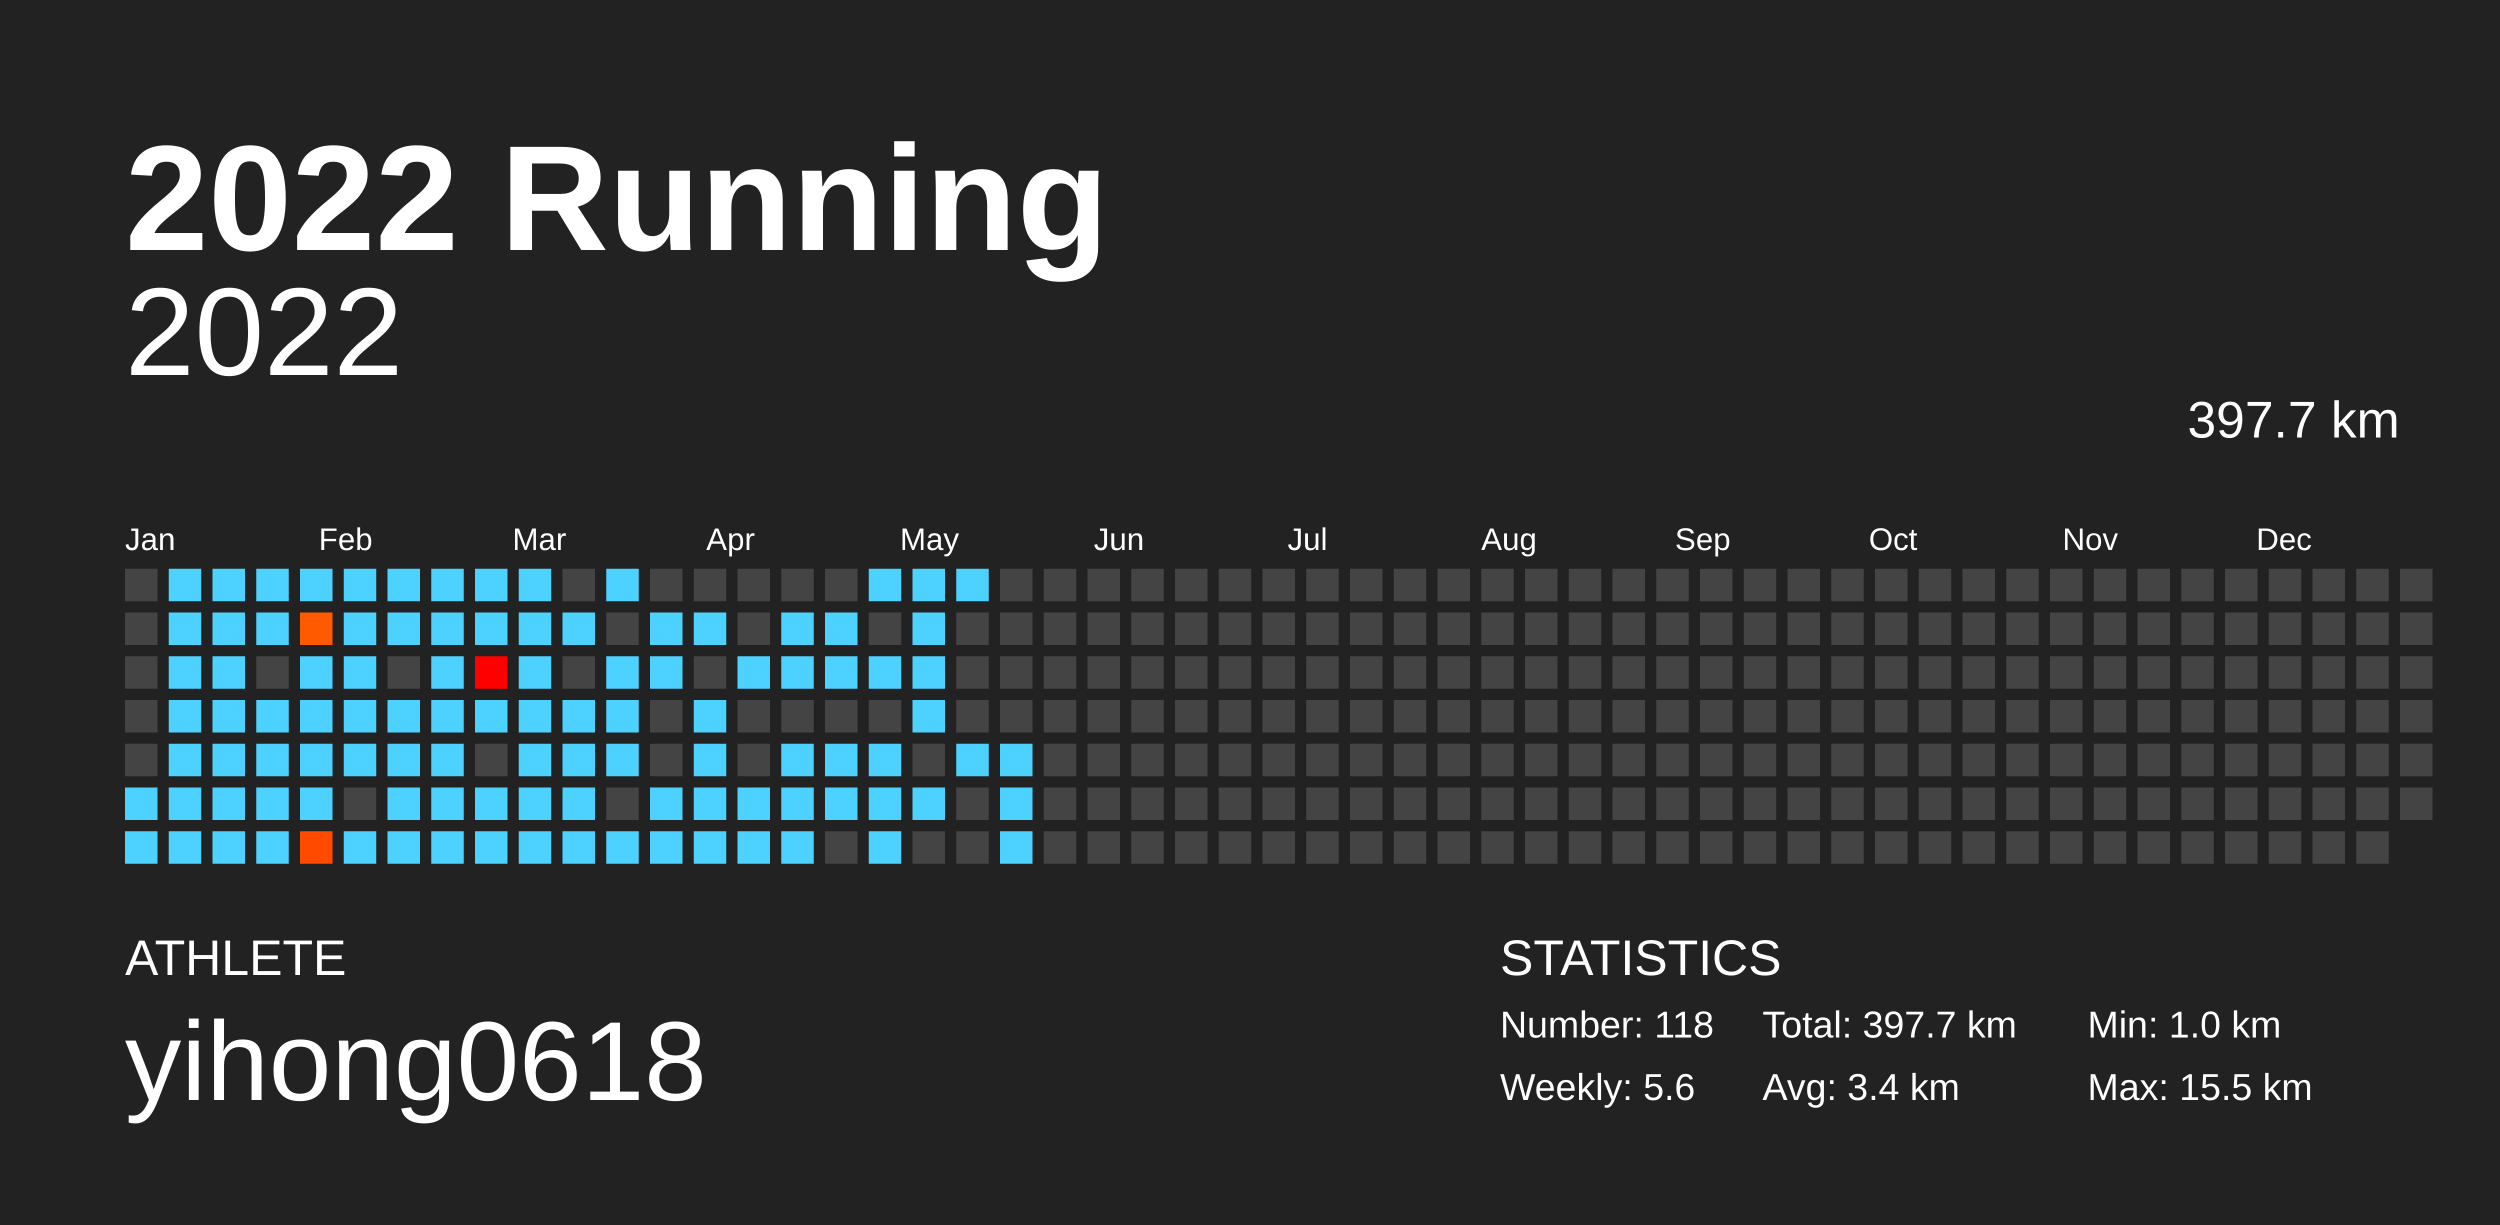
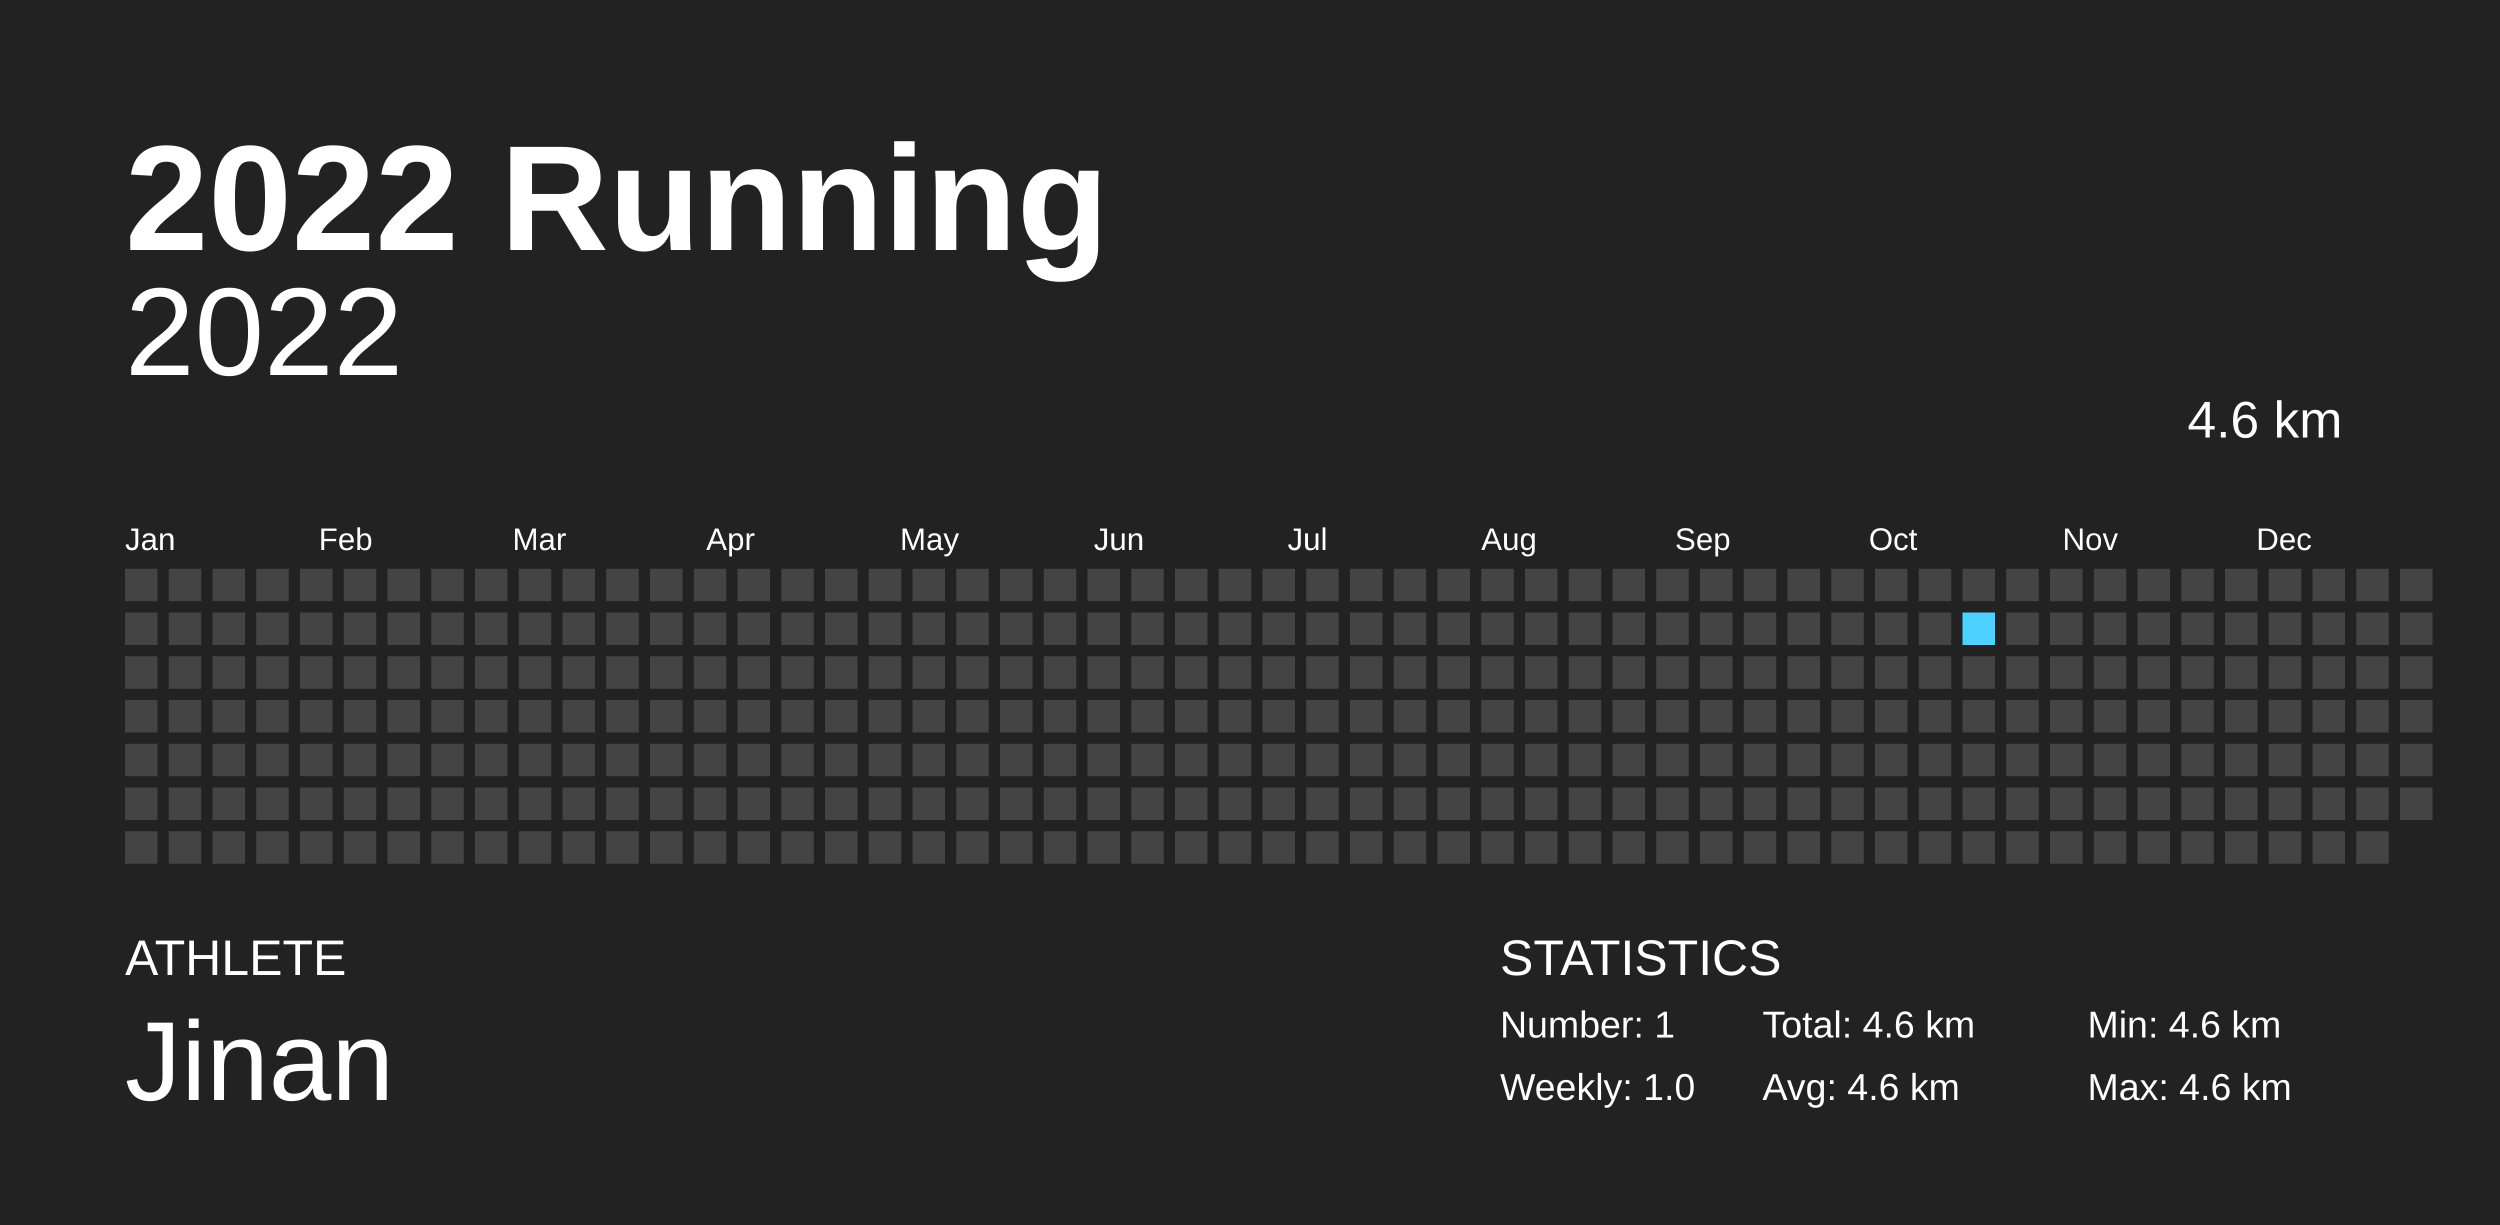
<svg xmlns="http://www.w3.org/2000/svg" baseProfile="full" height="98mm" version="1.1" viewBox="0,0,200,98" width="200mm">
  <defs />
  <rect fill="#222222" height="98" width="200" x="0" y="0" />
  <text fill="#FFFFFF" style="font-size:12px; font-family:Arial; font-weight:bold;" x="10" y="20">2022 Running</text>
  <text fill="#FFFFFF" style="font-size:4px; font-family:Arial" x="10" y="78">ATHLETE</text>
-   <text fill="#FFFFFF" style="font-size:9px; font-family:Arial" x="10" y="88">yihong0618</text>
+   <text fill="#FFFFFF" style="font-size:9px; font-family:Arial" x="10" y="88">Jinan</text>
  <text fill="#FFFFFF" style="font-size:4px; font-family:Arial" x="120" y="78">STATISTICS</text>
-   <text fill="#FFFFFF" style="font-size:3px; font-family:Arial" x="120" y="83">Number: 118</text>
-   <text fill="#FFFFFF" style="font-size:3px; font-family:Arial" x="120" y="88">Weekly: 5.6</text>
-   <text fill="#FFFFFF" style="font-size:3px; font-family:Arial" x="141" y="83">Total: 397.7 km</text>
-   <text fill="#FFFFFF" style="font-size:3px; font-family:Arial" x="141" y="88">Avg: 3.4 km</text>
-   <text fill="#FFFFFF" style="font-size:3px; font-family:Arial" x="167" y="83">Min: 1.0 km</text>
-   <text fill="#FFFFFF" style="font-size:3px; font-family:Arial" x="167" y="88">Max: 15.5 km</text>
+   <text fill="#FFFFFF" style="font-size:3px; font-family:Arial" x="120" y="83">Number: 1</text>
+   <text fill="#FFFFFF" style="font-size:3px; font-family:Arial" x="120" y="88">Weekly: 1.0</text>
+   <text fill="#FFFFFF" style="font-size:3px; font-family:Arial" x="141" y="83">Total: 4.6 km</text>
+   <text fill="#FFFFFF" style="font-size:3px; font-family:Arial" x="141" y="88">Avg: 4.6 km</text>
+   <text fill="#FFFFFF" style="font-size:3px; font-family:Arial" x="167" y="83">Min: 4.6 km</text>
+   <text fill="#FFFFFF" style="font-size:3px; font-family:Arial" x="167" y="88">Max: 4.6 km</text>
  <text alignment-baseline="hanging" fill="#FFFFFF" style="font-size:10.0px; font-family:Arial;" x="10" y="30">2022</text>
-   <text alignment-baseline="hanging" fill="#FFFFFF" style="font-size:4.125px; font-family:Arial;" x="175" y="35">397.7 km</text>
+   <text alignment-baseline="hanging" fill="#FFFFFF" style="font-size:4.125px; font-family:Arial;" x="175" y="35">4.6 km</text>
  <text fill="#FFFFFF" style="font-size:2.5px; font-family:Arial" x="10.0" y="44">Jan</text>
  <text fill="#FFFFFF" style="font-size:2.5px; font-family:Arial" x="25.5" y="44">Feb</text>
  <text fill="#FFFFFF" style="font-size:2.5px; font-family:Arial" x="41.0" y="44">Mar</text>
  <text fill="#FFFFFF" style="font-size:2.5px; font-family:Arial" x="56.5" y="44">Apr</text>
  <text fill="#FFFFFF" style="font-size:2.5px; font-family:Arial" x="72.0" y="44">May</text>
  <text fill="#FFFFFF" style="font-size:2.5px; font-family:Arial" x="87.5" y="44">Jun</text>
  <text fill="#FFFFFF" style="font-size:2.5px; font-family:Arial" x="103.0" y="44">Jul</text>
  <text fill="#FFFFFF" style="font-size:2.5px; font-family:Arial" x="118.5" y="44">Aug</text>
  <text fill="#FFFFFF" style="font-size:2.5px; font-family:Arial" x="134.0" y="44">Sep</text>
  <text fill="#FFFFFF" style="font-size:2.5px; font-family:Arial" x="149.5" y="44">Oct</text>
  <text fill="#FFFFFF" style="font-size:2.5px; font-family:Arial" x="165.0" y="44">Nov</text>
  <text fill="#FFFFFF" style="font-size:2.5px; font-family:Arial" x="180.5" y="44">Dec</text>
  <rect fill="#444444" height="2.6" width="2.6" x="10.0" y="45.5" />
  <rect fill="#444444" height="2.6" width="2.6" x="10.0" y="49.0" />
  <rect fill="#444444" height="2.6" width="2.6" x="10.0" y="52.5" />
  <rect fill="#444444" height="2.6" width="2.6" x="10.0" y="56.0" />
  <rect fill="#444444" height="2.6" width="2.6" x="10.0" y="59.5" />
-   <rect fill="#4dd2ff" height="2.6" width="2.6" x="10.0" y="63.0" />
-   <rect fill="#4dd2ff" height="2.6" width="2.6" x="10.0" y="66.5" />
-   <rect fill="#4dd2ff" height="2.6" width="2.6" x="13.5" y="45.5" />
-   <rect fill="#4dd2ff" height="2.6" width="2.6" x="13.5" y="49.0" />
-   <rect fill="#4dd2ff" height="2.6" width="2.6" x="13.5" y="52.5" />
-   <rect fill="#4dd2ff" height="2.6" width="2.6" x="13.5" y="56.0" />
-   <rect fill="#4dd2ff" height="2.6" width="2.6" x="13.5" y="59.5" />
-   <rect fill="#4dd2ff" height="2.6" width="2.6" x="13.5" y="63.0" />
-   <rect fill="#4dd2ff" height="2.6" width="2.6" x="13.5" y="66.5" />
-   <rect fill="#4dd2ff" height="2.6" width="2.6" x="17.0" y="45.5" />
-   <rect fill="#4dd2ff" height="2.6" width="2.6" x="17.0" y="49.0" />
-   <rect fill="#4dd2ff" height="2.6" width="2.6" x="17.0" y="52.5" />
-   <rect fill="#4dd2ff" height="2.6" width="2.6" x="17.0" y="56.0" />
-   <rect fill="#4dd2ff" height="2.6" width="2.6" x="17.0" y="59.5" />
-   <rect fill="#4dd2ff" height="2.6" width="2.6" x="17.0" y="63.0" />
-   <rect fill="#4dd2ff" height="2.6" width="2.6" x="17.0" y="66.5" />
-   <rect fill="#4dd2ff" height="2.6" width="2.6" x="20.5" y="45.5" />
-   <rect fill="#4dd2ff" height="2.6" width="2.6" x="20.5" y="49.0" />
+   <rect fill="#444444" height="2.6" width="2.6" x="10.0" y="63.0" />
+   <rect fill="#444444" height="2.6" width="2.6" x="10.0" y="66.5" />
+   <rect fill="#444444" height="2.6" width="2.6" x="13.5" y="45.5" />
+   <rect fill="#444444" height="2.6" width="2.6" x="13.5" y="49.0" />
+   <rect fill="#444444" height="2.6" width="2.6" x="13.5" y="52.5" />
+   <rect fill="#444444" height="2.6" width="2.6" x="13.5" y="56.0" />
+   <rect fill="#444444" height="2.6" width="2.6" x="13.5" y="59.5" />
+   <rect fill="#444444" height="2.6" width="2.6" x="13.5" y="63.0" />
+   <rect fill="#444444" height="2.6" width="2.6" x="13.5" y="66.5" />
+   <rect fill="#444444" height="2.6" width="2.6" x="17.0" y="45.5" />
+   <rect fill="#444444" height="2.6" width="2.6" x="17.0" y="49.0" />
+   <rect fill="#444444" height="2.6" width="2.6" x="17.0" y="52.5" />
+   <rect fill="#444444" height="2.6" width="2.6" x="17.0" y="56.0" />
+   <rect fill="#444444" height="2.6" width="2.6" x="17.0" y="59.5" />
+   <rect fill="#444444" height="2.6" width="2.6" x="17.0" y="63.0" />
+   <rect fill="#444444" height="2.6" width="2.6" x="17.0" y="66.5" />
+   <rect fill="#444444" height="2.6" width="2.6" x="20.5" y="45.5" />
+   <rect fill="#444444" height="2.6" width="2.6" x="20.5" y="49.0" />
  <rect fill="#444444" height="2.6" width="2.6" x="20.5" y="52.5" />
-   <rect fill="#4dd2ff" height="2.6" width="2.6" x="20.5" y="56.0" />
-   <rect fill="#4dd2ff" height="2.6" width="2.6" x="20.5" y="59.5" />
-   <rect fill="#4dd2ff" height="2.6" width="2.6" x="20.5" y="63.0" />
-   <rect fill="#4dd2ff" height="2.6" width="2.6" x="20.5" y="66.5" />
-   <rect fill="#4dd2ff" height="2.6" width="2.6" x="24.0" y="45.5" />
-   <rect fill="#ff5a00" height="2.6" width="2.6" x="24.0" y="49.0" />
-   <rect fill="#4dd2ff" height="2.6" width="2.6" x="24.0" y="52.5" />
-   <rect fill="#4dd2ff" height="2.6" width="2.6" x="24.0" y="56.0" />
-   <rect fill="#4dd2ff" height="2.6" width="2.6" x="24.0" y="59.5" />
-   <rect fill="#4dd2ff" height="2.6" width="2.6" x="24.0" y="63.0" />
-   <rect fill="#ff4a00" height="2.6" width="2.6" x="24.0" y="66.5" />
-   <rect fill="#4dd2ff" height="2.6" width="2.6" x="27.5" y="45.5" />
-   <rect fill="#4dd2ff" height="2.6" width="2.6" x="27.5" y="49.0" />
-   <rect fill="#4dd2ff" height="2.6" width="2.6" x="27.5" y="52.5" />
-   <rect fill="#4dd2ff" height="2.6" width="2.6" x="27.5" y="56.0" />
-   <rect fill="#4dd2ff" height="2.6" width="2.6" x="27.5" y="59.5" />
+   <rect fill="#444444" height="2.6" width="2.6" x="20.5" y="56.0" />
+   <rect fill="#444444" height="2.6" width="2.6" x="20.5" y="59.5" />
+   <rect fill="#444444" height="2.6" width="2.6" x="20.5" y="63.0" />
+   <rect fill="#444444" height="2.6" width="2.6" x="20.5" y="66.5" />
+   <rect fill="#444444" height="2.6" width="2.6" x="24.0" y="45.5" />
+   <rect fill="#444444" height="2.6" width="2.6" x="24.0" y="49.0" />
+   <rect fill="#444444" height="2.6" width="2.6" x="24.0" y="52.5" />
+   <rect fill="#444444" height="2.6" width="2.6" x="24.0" y="56.0" />
+   <rect fill="#444444" height="2.6" width="2.6" x="24.0" y="59.5" />
+   <rect fill="#444444" height="2.6" width="2.6" x="24.0" y="63.0" />
+   <rect fill="#444444" height="2.6" width="2.6" x="24.0" y="66.5" />
+   <rect fill="#444444" height="2.6" width="2.6" x="27.5" y="45.5" />
+   <rect fill="#444444" height="2.6" width="2.6" x="27.5" y="49.0" />
+   <rect fill="#444444" height="2.6" width="2.6" x="27.5" y="52.5" />
+   <rect fill="#444444" height="2.6" width="2.6" x="27.5" y="56.0" />
+   <rect fill="#444444" height="2.6" width="2.6" x="27.5" y="59.5" />
  <rect fill="#444444" height="2.6" width="2.6" x="27.5" y="63.0" />
-   <rect fill="#4dd2ff" height="2.6" width="2.6" x="27.5" y="66.5" />
-   <rect fill="#4dd2ff" height="2.6" width="2.6" x="31.0" y="45.5" />
-   <rect fill="#4dd2ff" height="2.6" width="2.6" x="31.0" y="49.0" />
+   <rect fill="#444444" height="2.6" width="2.6" x="27.5" y="66.5" />
+   <rect fill="#444444" height="2.6" width="2.6" x="31.0" y="45.5" />
+   <rect fill="#444444" height="2.6" width="2.6" x="31.0" y="49.0" />
  <rect fill="#444444" height="2.6" width="2.6" x="31.0" y="52.5" />
-   <rect fill="#4dd2ff" height="2.6" width="2.6" x="31.0" y="56.0" />
-   <rect fill="#4dd2ff" height="2.6" width="2.6" x="31.0" y="59.5" />
-   <rect fill="#4dd2ff" height="2.6" width="2.6" x="31.0" y="63.0" />
-   <rect fill="#4dd2ff" height="2.6" width="2.6" x="31.0" y="66.5" />
-   <rect fill="#4dd2ff" height="2.6" width="2.6" x="34.5" y="45.5" />
-   <rect fill="#4dd2ff" height="2.6" width="2.6" x="34.5" y="49.0" />
-   <rect fill="#4dd2ff" height="2.6" width="2.6" x="34.5" y="52.5" />
-   <rect fill="#4dd2ff" height="2.6" width="2.6" x="34.5" y="56.0" />
-   <rect fill="#4dd2ff" height="2.6" width="2.6" x="34.5" y="59.5" />
-   <rect fill="#4dd2ff" height="2.6" width="2.6" x="34.5" y="63.0" />
-   <rect fill="#4dd2ff" height="2.6" width="2.6" x="34.5" y="66.5" />
-   <rect fill="#4dd2ff" height="2.6" width="2.6" x="38.0" y="45.5" />
-   <rect fill="#4dd2ff" height="2.6" width="2.6" x="38.0" y="49.0" />
-   <rect fill="#ff0000" height="2.6" width="2.6" x="38.0" y="52.5" />
-   <rect fill="#4dd2ff" height="2.6" width="2.6" x="38.0" y="56.0" />
+   <rect fill="#444444" height="2.6" width="2.6" x="31.0" y="56.0" />
+   <rect fill="#444444" height="2.6" width="2.6" x="31.0" y="59.5" />
+   <rect fill="#444444" height="2.6" width="2.6" x="31.0" y="63.0" />
+   <rect fill="#444444" height="2.6" width="2.6" x="31.0" y="66.5" />
+   <rect fill="#444444" height="2.6" width="2.6" x="34.5" y="45.5" />
+   <rect fill="#444444" height="2.6" width="2.6" x="34.5" y="49.0" />
+   <rect fill="#444444" height="2.6" width="2.6" x="34.5" y="52.5" />
+   <rect fill="#444444" height="2.6" width="2.6" x="34.5" y="56.0" />
+   <rect fill="#444444" height="2.6" width="2.6" x="34.5" y="59.5" />
+   <rect fill="#444444" height="2.6" width="2.6" x="34.5" y="63.0" />
+   <rect fill="#444444" height="2.6" width="2.6" x="34.5" y="66.5" />
+   <rect fill="#444444" height="2.6" width="2.6" x="38.0" y="45.5" />
+   <rect fill="#444444" height="2.6" width="2.6" x="38.0" y="49.0" />
+   <rect fill="#444444" height="2.6" width="2.6" x="38.0" y="52.5" />
+   <rect fill="#444444" height="2.6" width="2.6" x="38.0" y="56.0" />
  <rect fill="#444444" height="2.6" width="2.6" x="38.0" y="59.5" />
-   <rect fill="#4dd2ff" height="2.6" width="2.6" x="38.0" y="63.0" />
-   <rect fill="#4dd2ff" height="2.6" width="2.6" x="38.0" y="66.5" />
-   <rect fill="#4dd2ff" height="2.6" width="2.6" x="41.5" y="45.5" />
-   <rect fill="#4dd2ff" height="2.6" width="2.6" x="41.5" y="49.0" />
-   <rect fill="#4dd2ff" height="2.6" width="2.6" x="41.5" y="52.5" />
-   <rect fill="#4dd2ff" height="2.6" width="2.6" x="41.5" y="56.0" />
-   <rect fill="#4dd2ff" height="2.6" width="2.6" x="41.5" y="59.5" />
-   <rect fill="#4dd2ff" height="2.6" width="2.6" x="41.5" y="63.0" />
-   <rect fill="#4dd2ff" height="2.6" width="2.6" x="41.5" y="66.5" />
+   <rect fill="#444444" height="2.6" width="2.6" x="38.0" y="63.0" />
+   <rect fill="#444444" height="2.6" width="2.6" x="38.0" y="66.5" />
+   <rect fill="#444444" height="2.6" width="2.6" x="41.5" y="45.5" />
+   <rect fill="#444444" height="2.6" width="2.6" x="41.5" y="49.0" />
+   <rect fill="#444444" height="2.6" width="2.6" x="41.5" y="52.5" />
+   <rect fill="#444444" height="2.6" width="2.6" x="41.5" y="56.0" />
+   <rect fill="#444444" height="2.6" width="2.6" x="41.5" y="59.5" />
+   <rect fill="#444444" height="2.6" width="2.6" x="41.5" y="63.0" />
+   <rect fill="#444444" height="2.6" width="2.6" x="41.5" y="66.5" />
  <rect fill="#444444" height="2.6" width="2.6" x="45.0" y="45.5" />
-   <rect fill="#4dd2ff" height="2.6" width="2.6" x="45.0" y="49.0" />
+   <rect fill="#444444" height="2.6" width="2.6" x="45.0" y="49.0" />
  <rect fill="#444444" height="2.6" width="2.6" x="45.0" y="52.5" />
-   <rect fill="#4dd2ff" height="2.6" width="2.6" x="45.0" y="56.0" />
-   <rect fill="#4dd2ff" height="2.6" width="2.6" x="45.0" y="59.5" />
-   <rect fill="#4dd2ff" height="2.6" width="2.6" x="45.0" y="63.0" />
-   <rect fill="#4dd2ff" height="2.6" width="2.6" x="45.0" y="66.5" />
-   <rect fill="#4dd2ff" height="2.6" width="2.6" x="48.5" y="45.5" />
+   <rect fill="#444444" height="2.6" width="2.6" x="45.0" y="56.0" />
+   <rect fill="#444444" height="2.6" width="2.6" x="45.0" y="59.5" />
+   <rect fill="#444444" height="2.6" width="2.6" x="45.0" y="63.0" />
+   <rect fill="#444444" height="2.6" width="2.6" x="45.0" y="66.5" />
+   <rect fill="#444444" height="2.6" width="2.6" x="48.5" y="45.5" />
  <rect fill="#444444" height="2.6" width="2.6" x="48.5" y="49.0" />
-   <rect fill="#4dd2ff" height="2.6" width="2.6" x="48.5" y="52.5" />
-   <rect fill="#4dd2ff" height="2.6" width="2.6" x="48.5" y="56.0" />
-   <rect fill="#4dd2ff" height="2.6" width="2.6" x="48.5" y="59.5" />
+   <rect fill="#444444" height="2.6" width="2.6" x="48.5" y="52.5" />
+   <rect fill="#444444" height="2.6" width="2.6" x="48.5" y="56.0" />
+   <rect fill="#444444" height="2.6" width="2.6" x="48.5" y="59.5" />
  <rect fill="#444444" height="2.6" width="2.6" x="48.5" y="63.0" />
-   <rect fill="#4dd2ff" height="2.6" width="2.6" x="48.5" y="66.5" />
+   <rect fill="#444444" height="2.6" width="2.6" x="48.5" y="66.5" />
  <rect fill="#444444" height="2.6" width="2.6" x="52.0" y="45.5" />
-   <rect fill="#4dd2ff" height="2.6" width="2.6" x="52.0" y="49.0" />
-   <rect fill="#4dd2ff" height="2.6" width="2.6" x="52.0" y="52.5" />
+   <rect fill="#444444" height="2.6" width="2.6" x="52.0" y="49.0" />
+   <rect fill="#444444" height="2.6" width="2.6" x="52.0" y="52.5" />
  <rect fill="#444444" height="2.6" width="2.6" x="52.0" y="56.0" />
  <rect fill="#444444" height="2.6" width="2.6" x="52.0" y="59.5" />
-   <rect fill="#4dd2ff" height="2.6" width="2.6" x="52.0" y="63.0" />
-   <rect fill="#4dd2ff" height="2.6" width="2.6" x="52.0" y="66.5" />
+   <rect fill="#444444" height="2.6" width="2.6" x="52.0" y="63.0" />
+   <rect fill="#444444" height="2.6" width="2.6" x="52.0" y="66.5" />
  <rect fill="#444444" height="2.6" width="2.6" x="55.5" y="45.5" />
-   <rect fill="#4dd2ff" height="2.6" width="2.6" x="55.5" y="49.0" />
+   <rect fill="#444444" height="2.6" width="2.6" x="55.5" y="49.0" />
  <rect fill="#444444" height="2.6" width="2.6" x="55.5" y="52.5" />
-   <rect fill="#4dd2ff" height="2.6" width="2.6" x="55.5" y="56.0" />
-   <rect fill="#4dd2ff" height="2.6" width="2.6" x="55.5" y="59.5" />
-   <rect fill="#4dd2ff" height="2.6" width="2.6" x="55.5" y="63.0" />
-   <rect fill="#4dd2ff" height="2.6" width="2.6" x="55.5" y="66.5" />
+   <rect fill="#444444" height="2.6" width="2.6" x="55.5" y="56.0" />
+   <rect fill="#444444" height="2.6" width="2.6" x="55.5" y="59.5" />
+   <rect fill="#444444" height="2.6" width="2.6" x="55.5" y="63.0" />
+   <rect fill="#444444" height="2.6" width="2.6" x="55.5" y="66.5" />
  <rect fill="#444444" height="2.6" width="2.6" x="59.0" y="45.5" />
  <rect fill="#444444" height="2.6" width="2.6" x="59.0" y="49.0" />
-   <rect fill="#4dd2ff" height="2.6" width="2.6" x="59.0" y="52.5" />
+   <rect fill="#444444" height="2.6" width="2.6" x="59.0" y="52.5" />
  <rect fill="#444444" height="2.6" width="2.6" x="59.0" y="56.0" />
  <rect fill="#444444" height="2.6" width="2.6" x="59.0" y="59.5" />
-   <rect fill="#4dd2ff" height="2.6" width="2.6" x="59.0" y="63.0" />
-   <rect fill="#4dd2ff" height="2.6" width="2.6" x="59.0" y="66.5" />
+   <rect fill="#444444" height="2.6" width="2.6" x="59.0" y="63.0" />
+   <rect fill="#444444" height="2.6" width="2.6" x="59.0" y="66.5" />
  <rect fill="#444444" height="2.6" width="2.6" x="62.5" y="45.5" />
-   <rect fill="#4dd2ff" height="2.6" width="2.6" x="62.5" y="49.0" />
-   <rect fill="#4dd2ff" height="2.6" width="2.6" x="62.5" y="52.5" />
+   <rect fill="#444444" height="2.6" width="2.6" x="62.5" y="49.0" />
+   <rect fill="#444444" height="2.6" width="2.6" x="62.5" y="52.5" />
  <rect fill="#444444" height="2.6" width="2.6" x="62.5" y="56.0" />
-   <rect fill="#4dd2ff" height="2.6" width="2.6" x="62.5" y="59.5" />
-   <rect fill="#4dd2ff" height="2.6" width="2.6" x="62.5" y="63.0" />
-   <rect fill="#4dd2ff" height="2.6" width="2.6" x="62.5" y="66.5" />
+   <rect fill="#444444" height="2.6" width="2.6" x="62.5" y="59.5" />
+   <rect fill="#444444" height="2.6" width="2.6" x="62.5" y="63.0" />
+   <rect fill="#444444" height="2.6" width="2.6" x="62.5" y="66.5" />
  <rect fill="#444444" height="2.6" width="2.6" x="66.0" y="45.5" />
-   <rect fill="#4dd2ff" height="2.6" width="2.6" x="66.0" y="49.0" />
-   <rect fill="#4dd2ff" height="2.6" width="2.6" x="66.0" y="52.5" />
+   <rect fill="#444444" height="2.6" width="2.6" x="66.0" y="49.0" />
+   <rect fill="#444444" height="2.6" width="2.6" x="66.0" y="52.5" />
  <rect fill="#444444" height="2.6" width="2.6" x="66.0" y="56.0" />
-   <rect fill="#4dd2ff" height="2.6" width="2.6" x="66.0" y="59.5" />
-   <rect fill="#4dd2ff" height="2.6" width="2.6" x="66.0" y="63.0" />
+   <rect fill="#444444" height="2.6" width="2.6" x="66.0" y="59.5" />
+   <rect fill="#444444" height="2.6" width="2.6" x="66.0" y="63.0" />
  <rect fill="#444444" height="2.6" width="2.6" x="66.0" y="66.5" />
-   <rect fill="#4dd2ff" height="2.6" width="2.6" x="69.5" y="45.5" />
+   <rect fill="#444444" height="2.6" width="2.6" x="69.5" y="45.5" />
  <rect fill="#444444" height="2.6" width="2.6" x="69.5" y="49.0" />
-   <rect fill="#4dd2ff" height="2.6" width="2.6" x="69.5" y="52.5" />
+   <rect fill="#444444" height="2.6" width="2.6" x="69.5" y="52.5" />
  <rect fill="#444444" height="2.6" width="2.6" x="69.5" y="56.0" />
-   <rect fill="#4dd2ff" height="2.6" width="2.6" x="69.5" y="59.5" />
-   <rect fill="#4dd2ff" height="2.6" width="2.6" x="69.5" y="63.0" />
-   <rect fill="#4dd2ff" height="2.6" width="2.6" x="69.5" y="66.5" />
-   <rect fill="#4dd2ff" height="2.6" width="2.6" x="73.0" y="45.5" />
-   <rect fill="#4dd2ff" height="2.6" width="2.6" x="73.0" y="49.0" />
-   <rect fill="#4dd2ff" height="2.6" width="2.6" x="73.0" y="52.5" />
-   <rect fill="#4dd2ff" height="2.6" width="2.6" x="73.0" y="56.0" />
+   <rect fill="#444444" height="2.6" width="2.6" x="69.5" y="59.5" />
+   <rect fill="#444444" height="2.6" width="2.6" x="69.5" y="63.0" />
+   <rect fill="#444444" height="2.6" width="2.6" x="69.5" y="66.5" />
+   <rect fill="#444444" height="2.6" width="2.6" x="73.0" y="45.5" />
+   <rect fill="#444444" height="2.6" width="2.6" x="73.0" y="49.0" />
+   <rect fill="#444444" height="2.6" width="2.6" x="73.0" y="52.5" />
+   <rect fill="#444444" height="2.6" width="2.6" x="73.0" y="56.0" />
  <rect fill="#444444" height="2.6" width="2.6" x="73.0" y="59.5" />
-   <rect fill="#4dd2ff" height="2.6" width="2.6" x="73.0" y="63.0" />
+   <rect fill="#444444" height="2.6" width="2.6" x="73.0" y="63.0" />
  <rect fill="#444444" height="2.6" width="2.6" x="73.0" y="66.5" />
-   <rect fill="#4dd2ff" height="2.6" width="2.6" x="76.5" y="45.5" />
+   <rect fill="#444444" height="2.6" width="2.6" x="76.5" y="45.5" />
  <rect fill="#444444" height="2.6" width="2.6" x="76.5" y="49.0" />
  <rect fill="#444444" height="2.6" width="2.6" x="76.5" y="52.5" />
  <rect fill="#444444" height="2.6" width="2.6" x="76.5" y="56.0" />
-   <rect fill="#4dd2ff" height="2.6" width="2.6" x="76.5" y="59.5" />
+   <rect fill="#444444" height="2.6" width="2.6" x="76.5" y="59.5" />
  <rect fill="#444444" height="2.6" width="2.6" x="76.5" y="63.0" />
  <rect fill="#444444" height="2.6" width="2.6" x="76.5" y="66.5" />
  <rect fill="#444444" height="2.6" width="2.6" x="80.0" y="45.5" />
  <rect fill="#444444" height="2.6" width="2.6" x="80.0" y="49.0" />
  <rect fill="#444444" height="2.6" width="2.6" x="80.0" y="52.5" />
  <rect fill="#444444" height="2.6" width="2.6" x="80.0" y="56.0" />
-   <rect fill="#4dd2ff" height="2.6" width="2.6" x="80.0" y="59.5" />
-   <rect fill="#4dd2ff" height="2.6" width="2.6" x="80.0" y="63.0" />
-   <rect fill="#4dd2ff" height="2.6" width="2.6" x="80.0" y="66.5" />
+   <rect fill="#444444" height="2.6" width="2.6" x="80.0" y="59.5" />
+   <rect fill="#444444" height="2.6" width="2.6" x="80.0" y="63.0" />
+   <rect fill="#444444" height="2.6" width="2.6" x="80.0" y="66.5" />
  <rect fill="#444444" height="2.6" width="2.6" x="83.5" y="45.5" />
  <rect fill="#444444" height="2.6" width="2.6" x="83.5" y="49.0" />
  <rect fill="#444444" height="2.6" width="2.6" x="83.5" y="52.5" />
  <rect fill="#444444" height="2.6" width="2.6" x="83.5" y="56.0" />
  <rect fill="#444444" height="2.6" width="2.6" x="83.5" y="59.5" />
  <rect fill="#444444" height="2.6" width="2.6" x="83.5" y="63.0" />
  <rect fill="#444444" height="2.6" width="2.6" x="83.5" y="66.5" />
  <rect fill="#444444" height="2.6" width="2.6" x="87.0" y="45.5" />
  <rect fill="#444444" height="2.6" width="2.6" x="87.0" y="49.0" />
  <rect fill="#444444" height="2.6" width="2.6" x="87.0" y="52.5" />
  <rect fill="#444444" height="2.6" width="2.6" x="87.0" y="56.0" />
  <rect fill="#444444" height="2.6" width="2.6" x="87.0" y="59.5" />
  <rect fill="#444444" height="2.6" width="2.6" x="87.0" y="63.0" />
  <rect fill="#444444" height="2.6" width="2.6" x="87.0" y="66.5" />
  <rect fill="#444444" height="2.6" width="2.6" x="90.5" y="45.5" />
  <rect fill="#444444" height="2.6" width="2.6" x="90.5" y="49.0" />
  <rect fill="#444444" height="2.6" width="2.6" x="90.5" y="52.5" />
  <rect fill="#444444" height="2.6" width="2.6" x="90.5" y="56.0" />
  <rect fill="#444444" height="2.6" width="2.6" x="90.5" y="59.5" />
  <rect fill="#444444" height="2.6" width="2.6" x="90.5" y="63.0" />
  <rect fill="#444444" height="2.6" width="2.6" x="90.5" y="66.5" />
  <rect fill="#444444" height="2.6" width="2.6" x="94.0" y="45.5" />
  <rect fill="#444444" height="2.6" width="2.6" x="94.0" y="49.0" />
  <rect fill="#444444" height="2.6" width="2.6" x="94.0" y="52.5" />
  <rect fill="#444444" height="2.6" width="2.6" x="94.0" y="56.0" />
  <rect fill="#444444" height="2.6" width="2.6" x="94.0" y="59.5" />
  <rect fill="#444444" height="2.6" width="2.6" x="94.0" y="63.0" />
  <rect fill="#444444" height="2.6" width="2.6" x="94.0" y="66.5" />
  <rect fill="#444444" height="2.6" width="2.6" x="97.5" y="45.5" />
  <rect fill="#444444" height="2.6" width="2.6" x="97.5" y="49.0" />
  <rect fill="#444444" height="2.6" width="2.6" x="97.5" y="52.5" />
  <rect fill="#444444" height="2.6" width="2.6" x="97.5" y="56.0" />
  <rect fill="#444444" height="2.6" width="2.6" x="97.5" y="59.5" />
  <rect fill="#444444" height="2.6" width="2.6" x="97.5" y="63.0" />
  <rect fill="#444444" height="2.6" width="2.6" x="97.5" y="66.5" />
  <rect fill="#444444" height="2.6" width="2.6" x="101.0" y="45.5" />
  <rect fill="#444444" height="2.6" width="2.6" x="101.0" y="49.0" />
  <rect fill="#444444" height="2.6" width="2.6" x="101.0" y="52.5" />
  <rect fill="#444444" height="2.6" width="2.6" x="101.0" y="56.0" />
  <rect fill="#444444" height="2.6" width="2.6" x="101.0" y="59.5" />
  <rect fill="#444444" height="2.6" width="2.6" x="101.0" y="63.0" />
  <rect fill="#444444" height="2.6" width="2.6" x="101.0" y="66.5" />
  <rect fill="#444444" height="2.6" width="2.6" x="104.5" y="45.5" />
  <rect fill="#444444" height="2.6" width="2.6" x="104.5" y="49.0" />
  <rect fill="#444444" height="2.6" width="2.6" x="104.5" y="52.5" />
  <rect fill="#444444" height="2.6" width="2.6" x="104.5" y="56.0" />
  <rect fill="#444444" height="2.6" width="2.6" x="104.5" y="59.5" />
  <rect fill="#444444" height="2.6" width="2.6" x="104.5" y="63.0" />
  <rect fill="#444444" height="2.6" width="2.6" x="104.5" y="66.5" />
  <rect fill="#444444" height="2.6" width="2.6" x="108.0" y="45.5" />
  <rect fill="#444444" height="2.6" width="2.6" x="108.0" y="49.0" />
  <rect fill="#444444" height="2.6" width="2.6" x="108.0" y="52.5" />
  <rect fill="#444444" height="2.6" width="2.6" x="108.0" y="56.0" />
  <rect fill="#444444" height="2.6" width="2.6" x="108.0" y="59.5" />
  <rect fill="#444444" height="2.6" width="2.6" x="108.0" y="63.0" />
  <rect fill="#444444" height="2.6" width="2.6" x="108.0" y="66.5" />
  <rect fill="#444444" height="2.6" width="2.6" x="111.5" y="45.5" />
  <rect fill="#444444" height="2.6" width="2.6" x="111.5" y="49.0" />
  <rect fill="#444444" height="2.6" width="2.6" x="111.5" y="52.5" />
  <rect fill="#444444" height="2.6" width="2.6" x="111.5" y="56.0" />
  <rect fill="#444444" height="2.6" width="2.6" x="111.5" y="59.5" />
  <rect fill="#444444" height="2.6" width="2.6" x="111.5" y="63.0" />
  <rect fill="#444444" height="2.6" width="2.6" x="111.5" y="66.5" />
  <rect fill="#444444" height="2.6" width="2.6" x="115.0" y="45.5" />
  <rect fill="#444444" height="2.6" width="2.6" x="115.0" y="49.0" />
  <rect fill="#444444" height="2.6" width="2.6" x="115.0" y="52.5" />
  <rect fill="#444444" height="2.6" width="2.6" x="115.0" y="56.0" />
  <rect fill="#444444" height="2.6" width="2.6" x="115.0" y="59.5" />
  <rect fill="#444444" height="2.6" width="2.6" x="115.0" y="63.0" />
  <rect fill="#444444" height="2.6" width="2.6" x="115.0" y="66.5" />
  <rect fill="#444444" height="2.6" width="2.6" x="118.5" y="45.5" />
  <rect fill="#444444" height="2.6" width="2.6" x="118.5" y="49.0" />
  <rect fill="#444444" height="2.6" width="2.6" x="118.5" y="52.5" />
  <rect fill="#444444" height="2.6" width="2.6" x="118.5" y="56.0" />
  <rect fill="#444444" height="2.6" width="2.6" x="118.5" y="59.5" />
  <rect fill="#444444" height="2.6" width="2.6" x="118.5" y="63.0" />
  <rect fill="#444444" height="2.6" width="2.6" x="118.5" y="66.5" />
  <rect fill="#444444" height="2.6" width="2.6" x="122.0" y="45.5" />
  <rect fill="#444444" height="2.6" width="2.6" x="122.0" y="49.0" />
  <rect fill="#444444" height="2.6" width="2.6" x="122.0" y="52.5" />
  <rect fill="#444444" height="2.6" width="2.6" x="122.0" y="56.0" />
  <rect fill="#444444" height="2.6" width="2.6" x="122.0" y="59.5" />
  <rect fill="#444444" height="2.6" width="2.6" x="122.0" y="63.0" />
  <rect fill="#444444" height="2.6" width="2.6" x="122.0" y="66.5" />
  <rect fill="#444444" height="2.6" width="2.6" x="125.5" y="45.5" />
  <rect fill="#444444" height="2.6" width="2.6" x="125.5" y="49.0" />
  <rect fill="#444444" height="2.6" width="2.6" x="125.5" y="52.5" />
  <rect fill="#444444" height="2.6" width="2.6" x="125.5" y="56.0" />
  <rect fill="#444444" height="2.6" width="2.6" x="125.5" y="59.5" />
  <rect fill="#444444" height="2.6" width="2.6" x="125.5" y="63.0" />
  <rect fill="#444444" height="2.6" width="2.6" x="125.5" y="66.5" />
  <rect fill="#444444" height="2.6" width="2.6" x="129.0" y="45.5" />
  <rect fill="#444444" height="2.6" width="2.6" x="129.0" y="49.0" />
  <rect fill="#444444" height="2.6" width="2.6" x="129.0" y="52.5" />
  <rect fill="#444444" height="2.6" width="2.6" x="129.0" y="56.0" />
  <rect fill="#444444" height="2.6" width="2.6" x="129.0" y="59.5" />
  <rect fill="#444444" height="2.6" width="2.6" x="129.0" y="63.0" />
  <rect fill="#444444" height="2.6" width="2.6" x="129.0" y="66.5" />
  <rect fill="#444444" height="2.6" width="2.6" x="132.5" y="45.5" />
  <rect fill="#444444" height="2.6" width="2.6" x="132.5" y="49.0" />
  <rect fill="#444444" height="2.6" width="2.6" x="132.5" y="52.5" />
  <rect fill="#444444" height="2.6" width="2.6" x="132.5" y="56.0" />
  <rect fill="#444444" height="2.6" width="2.6" x="132.5" y="59.5" />
  <rect fill="#444444" height="2.6" width="2.6" x="132.5" y="63.0" />
  <rect fill="#444444" height="2.6" width="2.6" x="132.5" y="66.5" />
  <rect fill="#444444" height="2.6" width="2.6" x="136.0" y="45.5" />
  <rect fill="#444444" height="2.6" width="2.6" x="136.0" y="49.0" />
  <rect fill="#444444" height="2.6" width="2.6" x="136.0" y="52.5" />
  <rect fill="#444444" height="2.6" width="2.6" x="136.0" y="56.0" />
  <rect fill="#444444" height="2.6" width="2.6" x="136.0" y="59.5" />
  <rect fill="#444444" height="2.6" width="2.6" x="136.0" y="63.0" />
  <rect fill="#444444" height="2.6" width="2.6" x="136.0" y="66.5" />
  <rect fill="#444444" height="2.6" width="2.6" x="139.5" y="45.5" />
  <rect fill="#444444" height="2.6" width="2.6" x="139.5" y="49.0" />
  <rect fill="#444444" height="2.6" width="2.6" x="139.5" y="52.5" />
  <rect fill="#444444" height="2.6" width="2.6" x="139.5" y="56.0" />
  <rect fill="#444444" height="2.6" width="2.6" x="139.5" y="59.5" />
  <rect fill="#444444" height="2.6" width="2.6" x="139.5" y="63.0" />
  <rect fill="#444444" height="2.6" width="2.6" x="139.5" y="66.5" />
  <rect fill="#444444" height="2.6" width="2.6" x="143.0" y="45.5" />
  <rect fill="#444444" height="2.6" width="2.6" x="143.0" y="49.0" />
  <rect fill="#444444" height="2.6" width="2.6" x="143.0" y="52.5" />
  <rect fill="#444444" height="2.6" width="2.6" x="143.0" y="56.0" />
  <rect fill="#444444" height="2.6" width="2.6" x="143.0" y="59.5" />
  <rect fill="#444444" height="2.6" width="2.6" x="143.0" y="63.0" />
  <rect fill="#444444" height="2.6" width="2.6" x="143.0" y="66.5" />
  <rect fill="#444444" height="2.6" width="2.6" x="146.5" y="45.5" />
  <rect fill="#444444" height="2.6" width="2.6" x="146.5" y="49.0" />
  <rect fill="#444444" height="2.6" width="2.6" x="146.5" y="52.5" />
  <rect fill="#444444" height="2.6" width="2.6" x="146.5" y="56.0" />
  <rect fill="#444444" height="2.6" width="2.6" x="146.5" y="59.5" />
  <rect fill="#444444" height="2.6" width="2.6" x="146.5" y="63.0" />
  <rect fill="#444444" height="2.6" width="2.6" x="146.5" y="66.5" />
  <rect fill="#444444" height="2.6" width="2.6" x="150.0" y="45.5" />
  <rect fill="#444444" height="2.6" width="2.6" x="150.0" y="49.0" />
  <rect fill="#444444" height="2.6" width="2.6" x="150.0" y="52.5" />
  <rect fill="#444444" height="2.6" width="2.6" x="150.0" y="56.0" />
  <rect fill="#444444" height="2.6" width="2.6" x="150.0" y="59.5" />
  <rect fill="#444444" height="2.6" width="2.6" x="150.0" y="63.0" />
  <rect fill="#444444" height="2.6" width="2.6" x="150.0" y="66.5" />
  <rect fill="#444444" height="2.6" width="2.6" x="153.5" y="45.5" />
  <rect fill="#444444" height="2.6" width="2.6" x="153.5" y="49.0" />
  <rect fill="#444444" height="2.6" width="2.6" x="153.5" y="52.5" />
  <rect fill="#444444" height="2.6" width="2.6" x="153.5" y="56.0" />
  <rect fill="#444444" height="2.6" width="2.6" x="153.5" y="59.5" />
  <rect fill="#444444" height="2.6" width="2.6" x="153.5" y="63.0" />
  <rect fill="#444444" height="2.6" width="2.6" x="153.5" y="66.5" />
  <rect fill="#444444" height="2.6" width="2.6" x="157.0" y="45.5" />
-   <rect fill="#444444" height="2.6" width="2.6" x="157.0" y="49.0" />
+   <rect fill="#4DD2FF" height="2.6" width="2.6" x="157.0" y="49.0" />
  <rect fill="#444444" height="2.6" width="2.6" x="157.0" y="52.5" />
  <rect fill="#444444" height="2.6" width="2.6" x="157.0" y="56.0" />
  <rect fill="#444444" height="2.6" width="2.6" x="157.0" y="59.5" />
  <rect fill="#444444" height="2.6" width="2.6" x="157.0" y="63.0" />
  <rect fill="#444444" height="2.6" width="2.6" x="157.0" y="66.5" />
  <rect fill="#444444" height="2.6" width="2.6" x="160.5" y="45.5" />
  <rect fill="#444444" height="2.6" width="2.6" x="160.5" y="49.0" />
  <rect fill="#444444" height="2.6" width="2.6" x="160.5" y="52.5" />
  <rect fill="#444444" height="2.6" width="2.6" x="160.5" y="56.0" />
  <rect fill="#444444" height="2.6" width="2.6" x="160.5" y="59.5" />
  <rect fill="#444444" height="2.6" width="2.6" x="160.5" y="63.0" />
  <rect fill="#444444" height="2.6" width="2.6" x="160.5" y="66.5" />
  <rect fill="#444444" height="2.6" width="2.6" x="164.0" y="45.5" />
  <rect fill="#444444" height="2.6" width="2.6" x="164.0" y="49.0" />
  <rect fill="#444444" height="2.6" width="2.6" x="164.0" y="52.5" />
  <rect fill="#444444" height="2.6" width="2.6" x="164.0" y="56.0" />
  <rect fill="#444444" height="2.6" width="2.6" x="164.0" y="59.5" />
  <rect fill="#444444" height="2.6" width="2.6" x="164.0" y="63.0" />
  <rect fill="#444444" height="2.6" width="2.6" x="164.0" y="66.5" />
  <rect fill="#444444" height="2.6" width="2.6" x="167.5" y="45.5" />
  <rect fill="#444444" height="2.6" width="2.6" x="167.5" y="49.0" />
  <rect fill="#444444" height="2.6" width="2.6" x="167.5" y="52.5" />
  <rect fill="#444444" height="2.6" width="2.6" x="167.5" y="56.0" />
  <rect fill="#444444" height="2.6" width="2.6" x="167.5" y="59.5" />
  <rect fill="#444444" height="2.6" width="2.6" x="167.5" y="63.0" />
  <rect fill="#444444" height="2.6" width="2.6" x="167.5" y="66.5" />
  <rect fill="#444444" height="2.6" width="2.6" x="171.0" y="45.5" />
  <rect fill="#444444" height="2.6" width="2.6" x="171.0" y="49.0" />
  <rect fill="#444444" height="2.6" width="2.6" x="171.0" y="52.5" />
  <rect fill="#444444" height="2.6" width="2.6" x="171.0" y="56.0" />
  <rect fill="#444444" height="2.6" width="2.6" x="171.0" y="59.5" />
  <rect fill="#444444" height="2.6" width="2.6" x="171.0" y="63.0" />
  <rect fill="#444444" height="2.6" width="2.6" x="171.0" y="66.5" />
  <rect fill="#444444" height="2.6" width="2.6" x="174.5" y="45.5" />
  <rect fill="#444444" height="2.6" width="2.6" x="174.5" y="49.0" />
  <rect fill="#444444" height="2.6" width="2.6" x="174.5" y="52.5" />
  <rect fill="#444444" height="2.6" width="2.6" x="174.5" y="56.0" />
  <rect fill="#444444" height="2.6" width="2.6" x="174.5" y="59.5" />
  <rect fill="#444444" height="2.6" width="2.6" x="174.5" y="63.0" />
  <rect fill="#444444" height="2.6" width="2.6" x="174.5" y="66.5" />
  <rect fill="#444444" height="2.6" width="2.6" x="178.0" y="45.5" />
  <rect fill="#444444" height="2.6" width="2.6" x="178.0" y="49.0" />
  <rect fill="#444444" height="2.6" width="2.6" x="178.0" y="52.5" />
  <rect fill="#444444" height="2.6" width="2.6" x="178.0" y="56.0" />
  <rect fill="#444444" height="2.6" width="2.6" x="178.0" y="59.5" />
  <rect fill="#444444" height="2.6" width="2.6" x="178.0" y="63.0" />
  <rect fill="#444444" height="2.6" width="2.6" x="178.0" y="66.5" />
  <rect fill="#444444" height="2.6" width="2.6" x="181.5" y="45.5" />
  <rect fill="#444444" height="2.6" width="2.6" x="181.5" y="49.0" />
  <rect fill="#444444" height="2.6" width="2.6" x="181.5" y="52.5" />
  <rect fill="#444444" height="2.6" width="2.6" x="181.5" y="56.0" />
  <rect fill="#444444" height="2.6" width="2.6" x="181.5" y="59.5" />
  <rect fill="#444444" height="2.6" width="2.6" x="181.5" y="63.0" />
  <rect fill="#444444" height="2.6" width="2.6" x="181.5" y="66.5" />
  <rect fill="#444444" height="2.6" width="2.6" x="185.0" y="45.5" />
  <rect fill="#444444" height="2.6" width="2.6" x="185.0" y="49.0" />
  <rect fill="#444444" height="2.6" width="2.6" x="185.0" y="52.5" />
  <rect fill="#444444" height="2.6" width="2.6" x="185.0" y="56.0" />
  <rect fill="#444444" height="2.6" width="2.6" x="185.0" y="59.5" />
  <rect fill="#444444" height="2.6" width="2.6" x="185.0" y="63.0" />
  <rect fill="#444444" height="2.6" width="2.6" x="185.0" y="66.5" />
  <rect fill="#444444" height="2.6" width="2.6" x="188.5" y="45.5" />
  <rect fill="#444444" height="2.6" width="2.6" x="188.5" y="49.0" />
  <rect fill="#444444" height="2.6" width="2.6" x="188.5" y="52.5" />
  <rect fill="#444444" height="2.6" width="2.6" x="188.5" y="56.0" />
  <rect fill="#444444" height="2.6" width="2.6" x="188.5" y="59.5" />
  <rect fill="#444444" height="2.6" width="2.6" x="188.5" y="63.0" />
  <rect fill="#444444" height="2.6" width="2.6" x="188.5" y="66.5" />
  <rect fill="#444444" height="2.6" width="2.6" x="192.0" y="45.5" />
  <rect fill="#444444" height="2.6" width="2.6" x="192.0" y="49.0" />
  <rect fill="#444444" height="2.6" width="2.6" x="192.0" y="52.5" />
  <rect fill="#444444" height="2.6" width="2.6" x="192.0" y="56.0" />
  <rect fill="#444444" height="2.6" width="2.6" x="192.0" y="59.5" />
  <rect fill="#444444" height="2.6" width="2.6" x="192.0" y="63.0" />
</svg>
